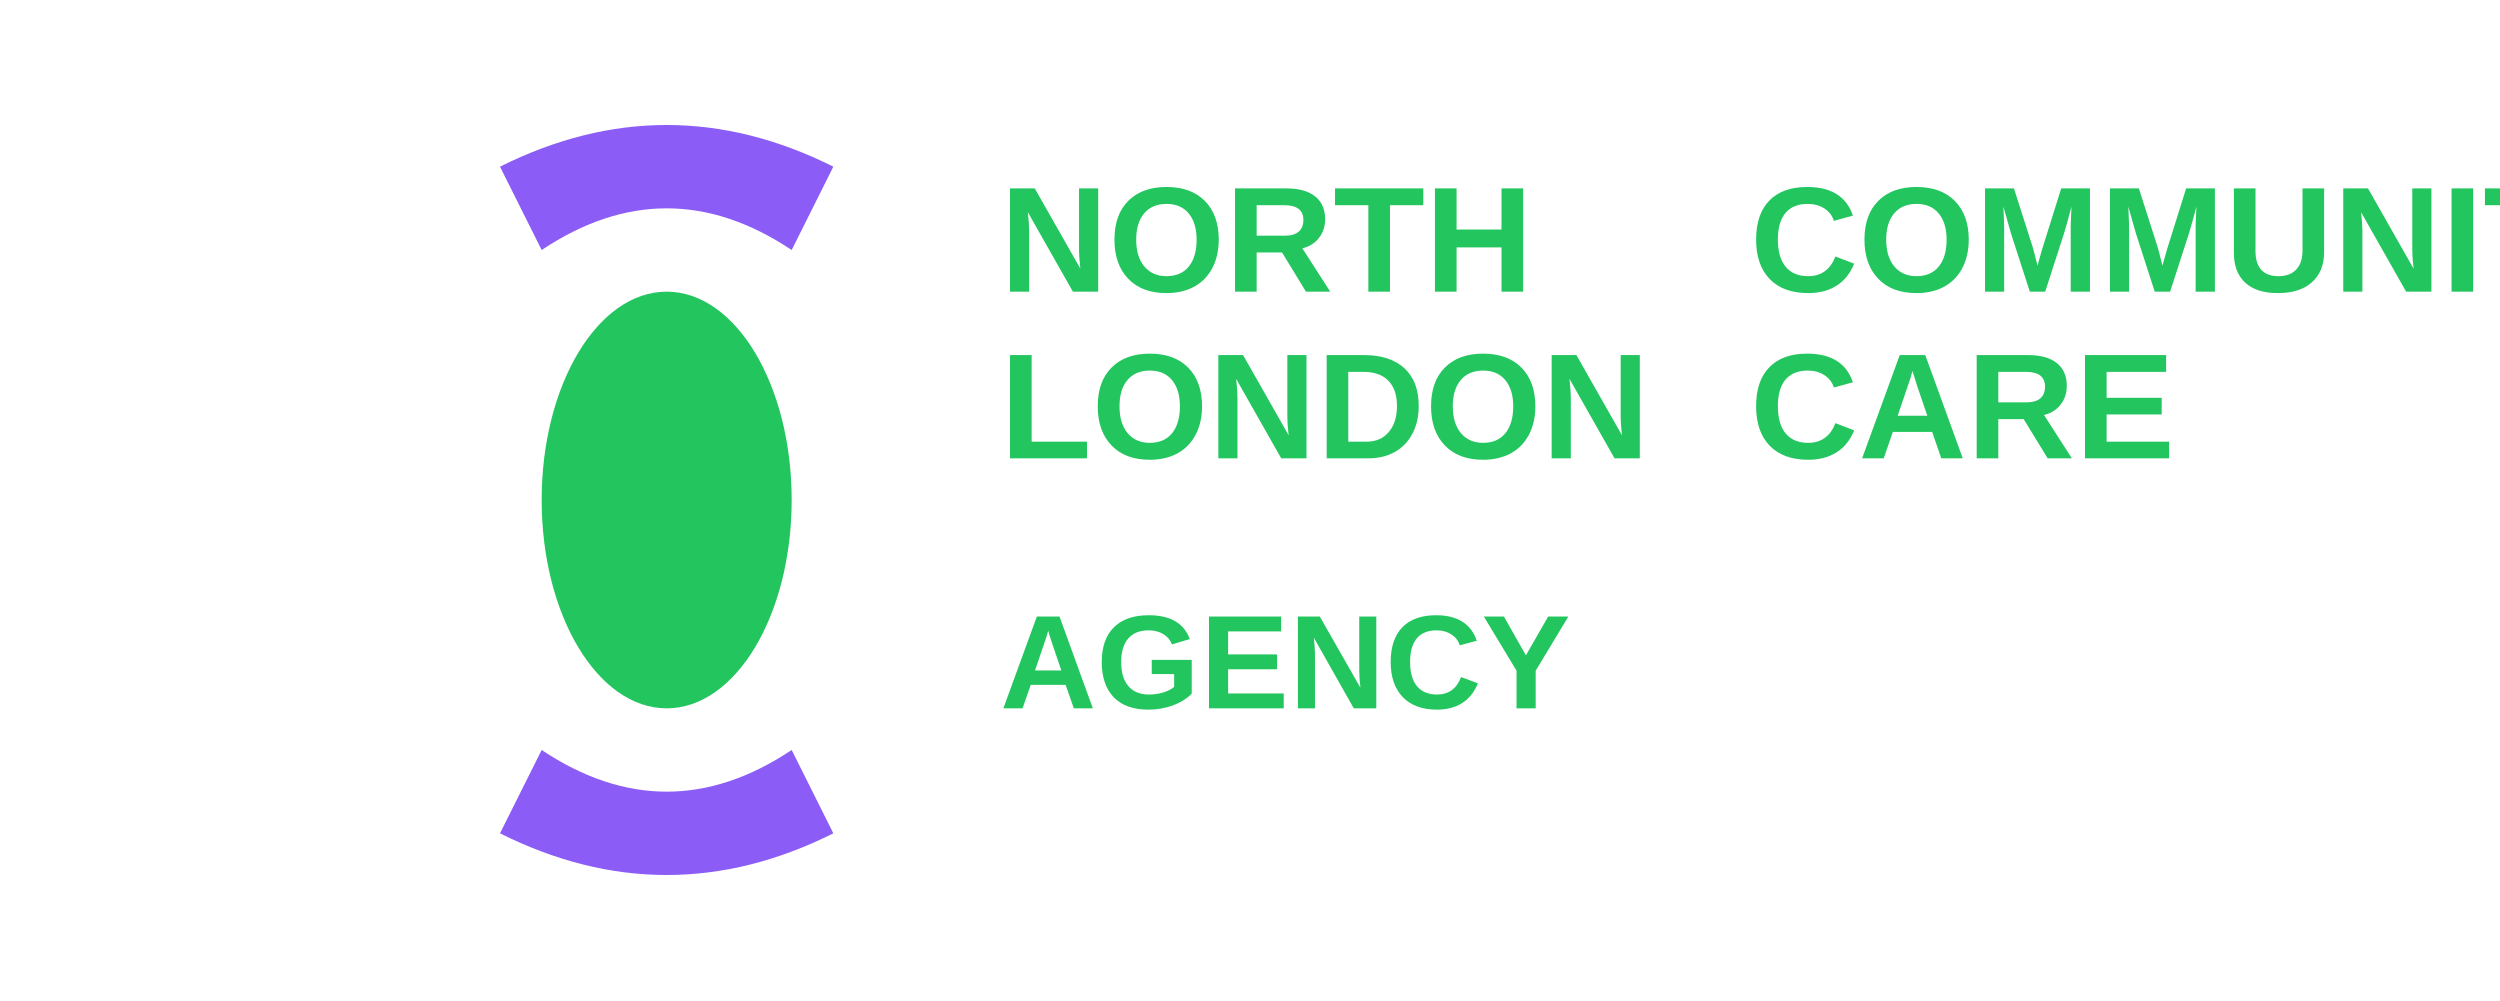
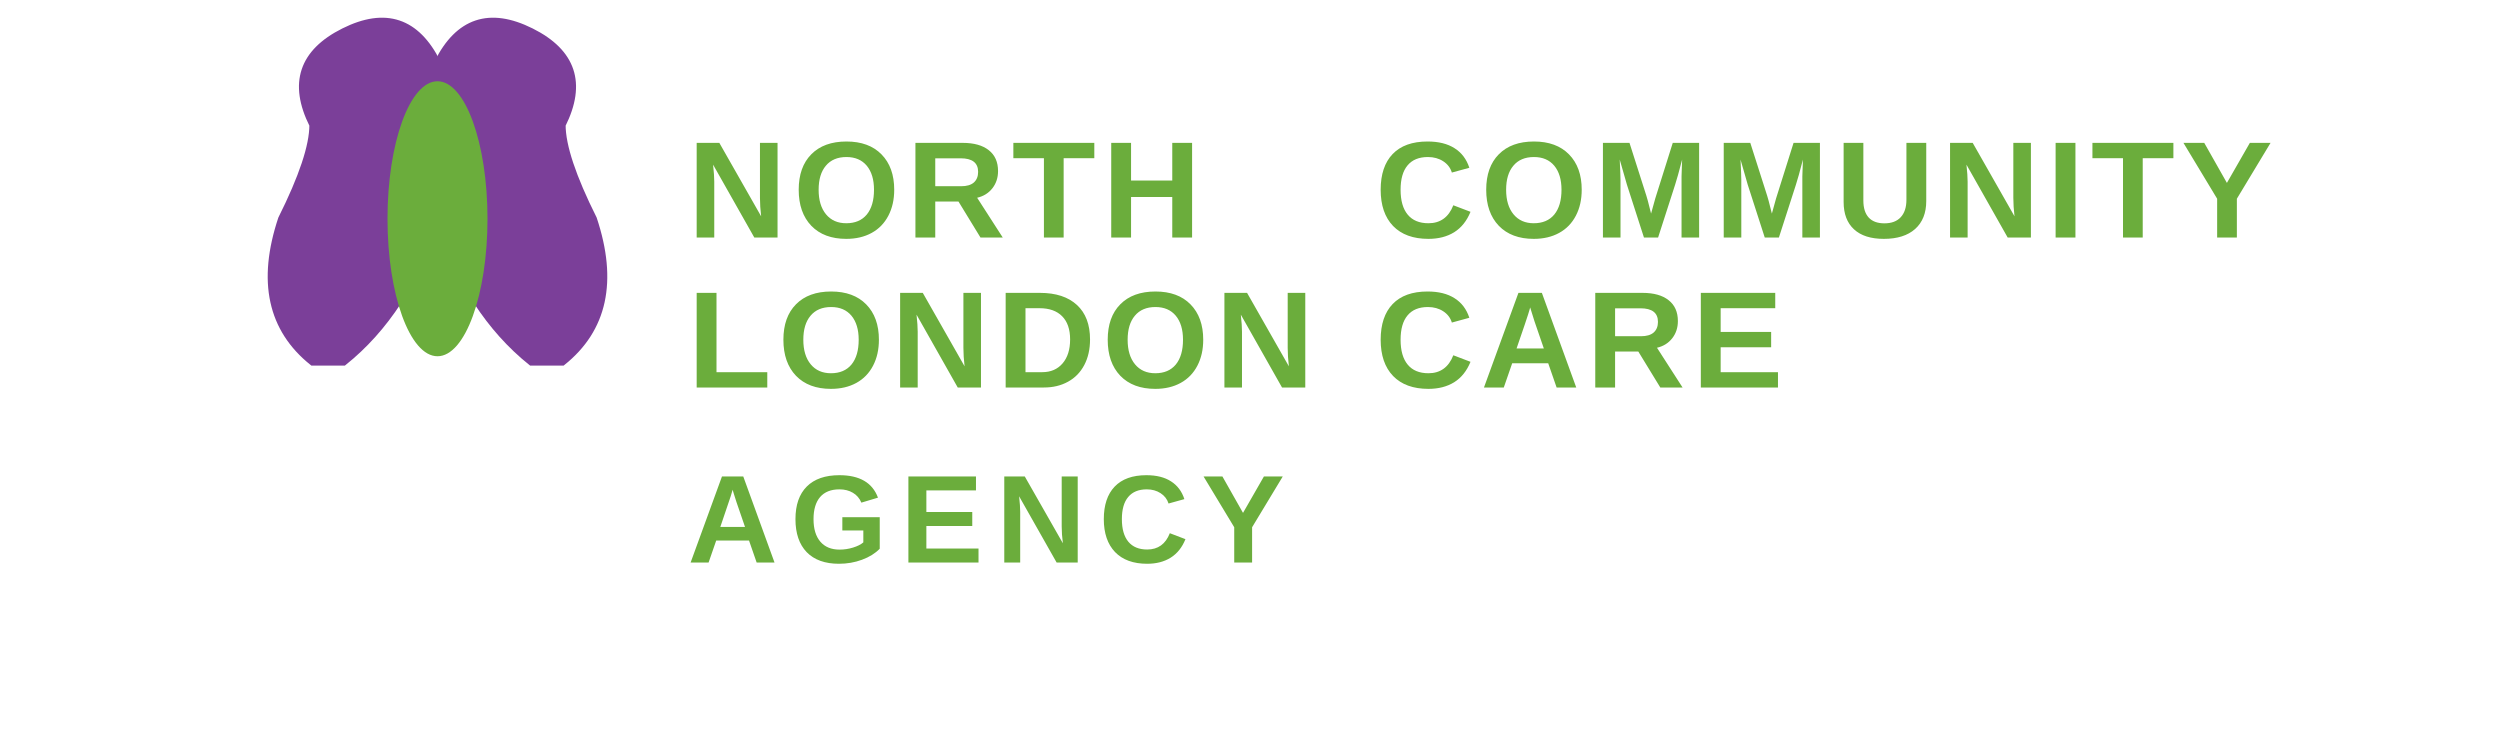
- <svg xmlns="http://www.w3.org/2000/svg" width="300" height="120" viewBox="0 0 300 120">
-   <path d="M60 20 Q80 10 100 20 L95 30 Q80 20 65 30 Z" fill="#8B5CF6" />
-   <path d="M60 100 Q80 110 100 100 L95 90 Q80 100 65 90 Z" fill="#8B5CF6" />
-   <ellipse cx="80" cy="60" rx="15" ry="25" fill="#22C55E" />
-   <text x="120" y="35" font-family="Arial, sans-serif" font-size="18" font-weight="bold" fill="#22C55E">NORTH</text>
-   <text x="120" y="55" font-family="Arial, sans-serif" font-size="18" font-weight="bold" fill="#22C55E">LONDON</text>
-   <text x="210" y="35" font-family="Arial, sans-serif" font-size="18" font-weight="bold" fill="#22C55E">COMMUNITY</text>
-   <text x="210" y="55" font-family="Arial, sans-serif" font-size="18" font-weight="bold" fill="#22C55E">CARE</text>
-   <text x="120" y="85" font-family="Arial, sans-serif" font-size="16" font-weight="bold" fill="#22C55E">AGENCY</text>
+ <svg xmlns="http://www.w3.org/2000/svg" width="400" height="120" viewBox="0 0 400 120">
+   <path d="M 50 20 Q 45 10, 55 5 Q 65 0, 70 10 Q 75 20, 70 35 Q 65 50, 55 58 L 50 58 Q 40 50, 45 35 Q 50 25, 50 20 Z" fill="#7B3F99" stroke="#7B3F99" stroke-width="1" />
+   <path d="M 90 20 Q 95 10, 85 5 Q 75 0, 70 10 Q 65 20, 70 35 Q 75 50, 85 58 L 90 58 Q 100 50, 95 35 Q 90 25, 90 20 Z" fill="#7B3F99" stroke="#7B3F99" stroke-width="1" />
+   <ellipse cx="70" cy="35" rx="8" ry="22" fill="#6BAD3C" />
+   <text x="110" y="38" font-family="Arial, Helvetica, sans-serif" font-size="22" font-weight="bold" fill="#6BAD3C" letter-spacing="1">NORTH</text>
+   <text x="110" y="62" font-family="Arial, Helvetica, sans-serif" font-size="22" font-weight="bold" fill="#6BAD3C" letter-spacing="1">LONDON</text>
+   <text x="220" y="38" font-family="Arial, Helvetica, sans-serif" font-size="22" font-weight="bold" fill="#6BAD3C" letter-spacing="1">COMMUNITY</text>
+   <text x="220" y="62" font-family="Arial, Helvetica, sans-serif" font-size="22" font-weight="bold" fill="#6BAD3C" letter-spacing="1">CARE</text>
+   <text x="110" y="90" font-family="Arial, Helvetica, sans-serif" font-size="20" font-weight="bold" fill="#6BAD3C" letter-spacing="2">AGENCY</text>
</svg>
